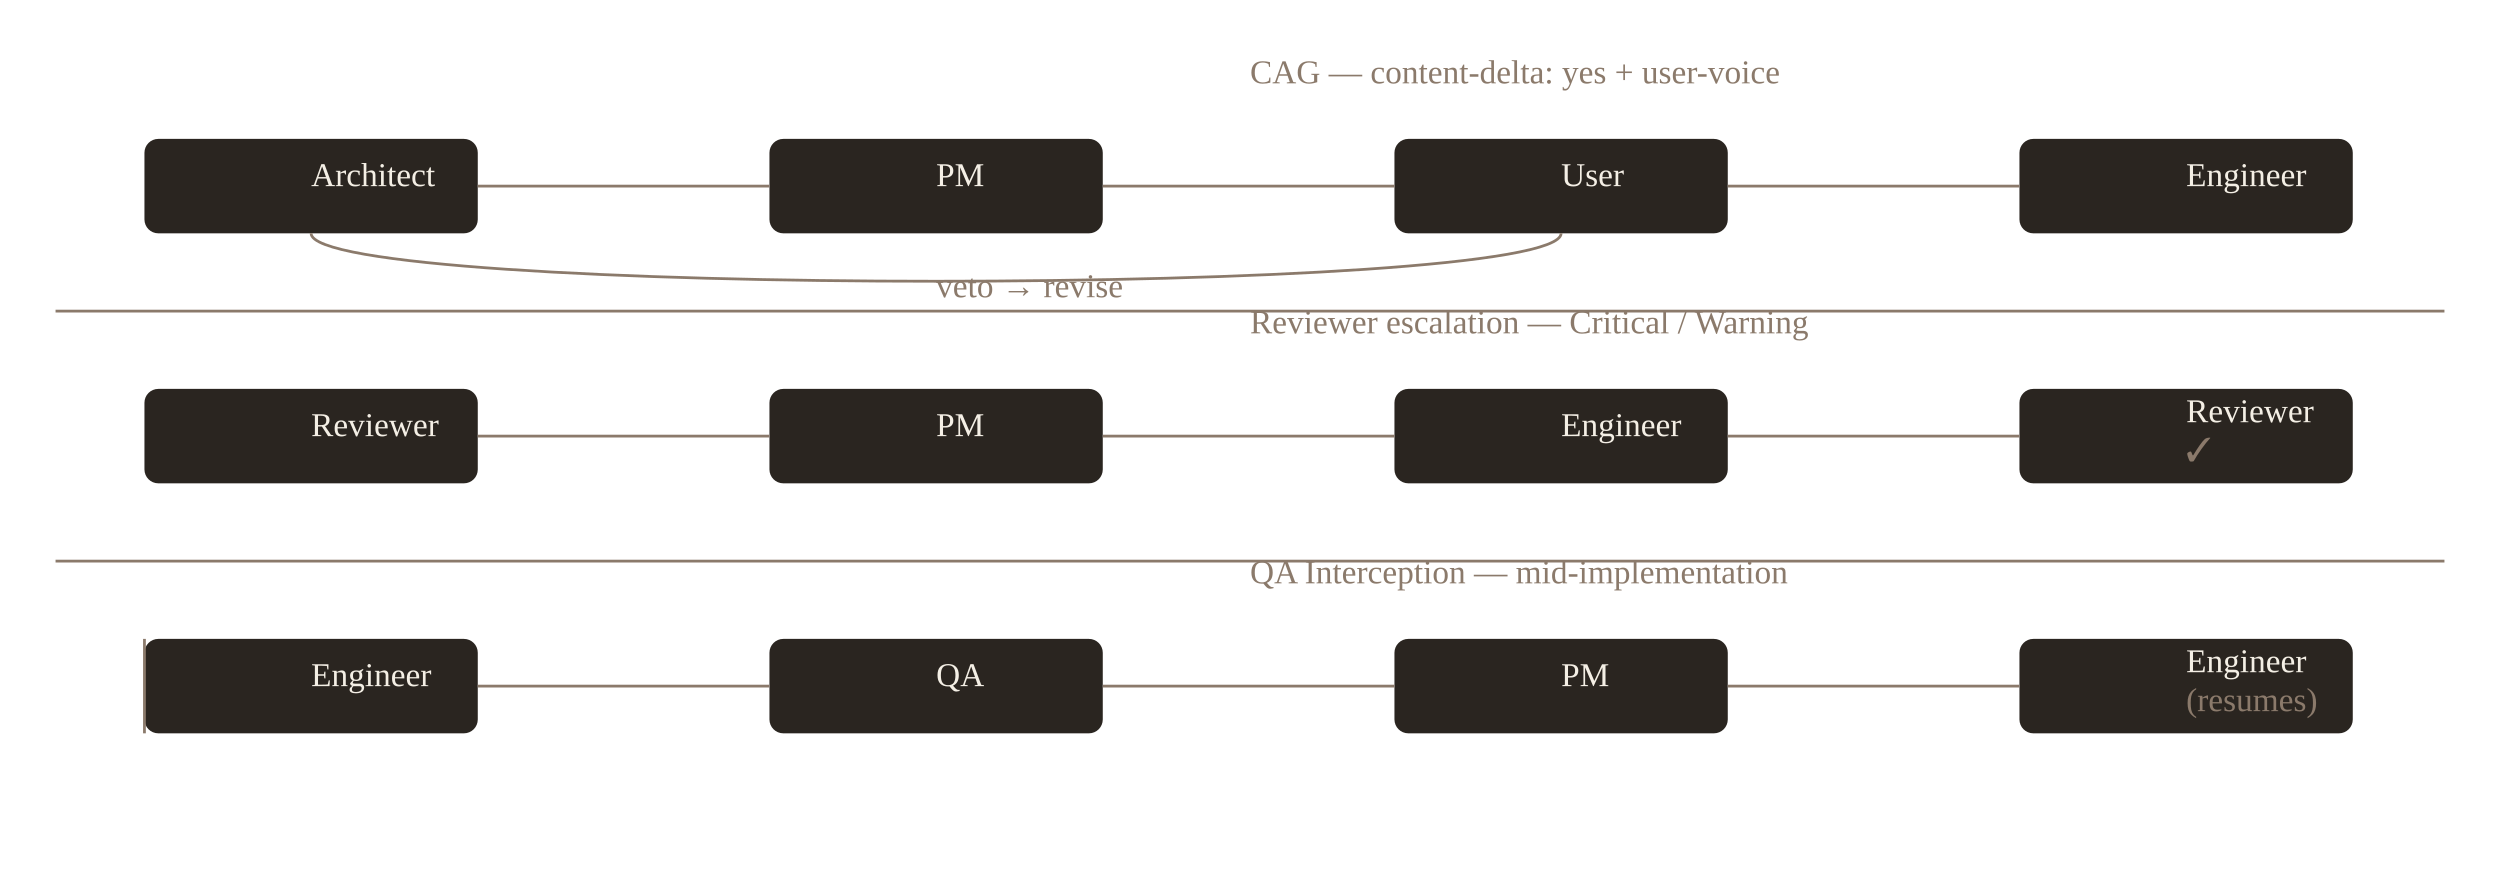
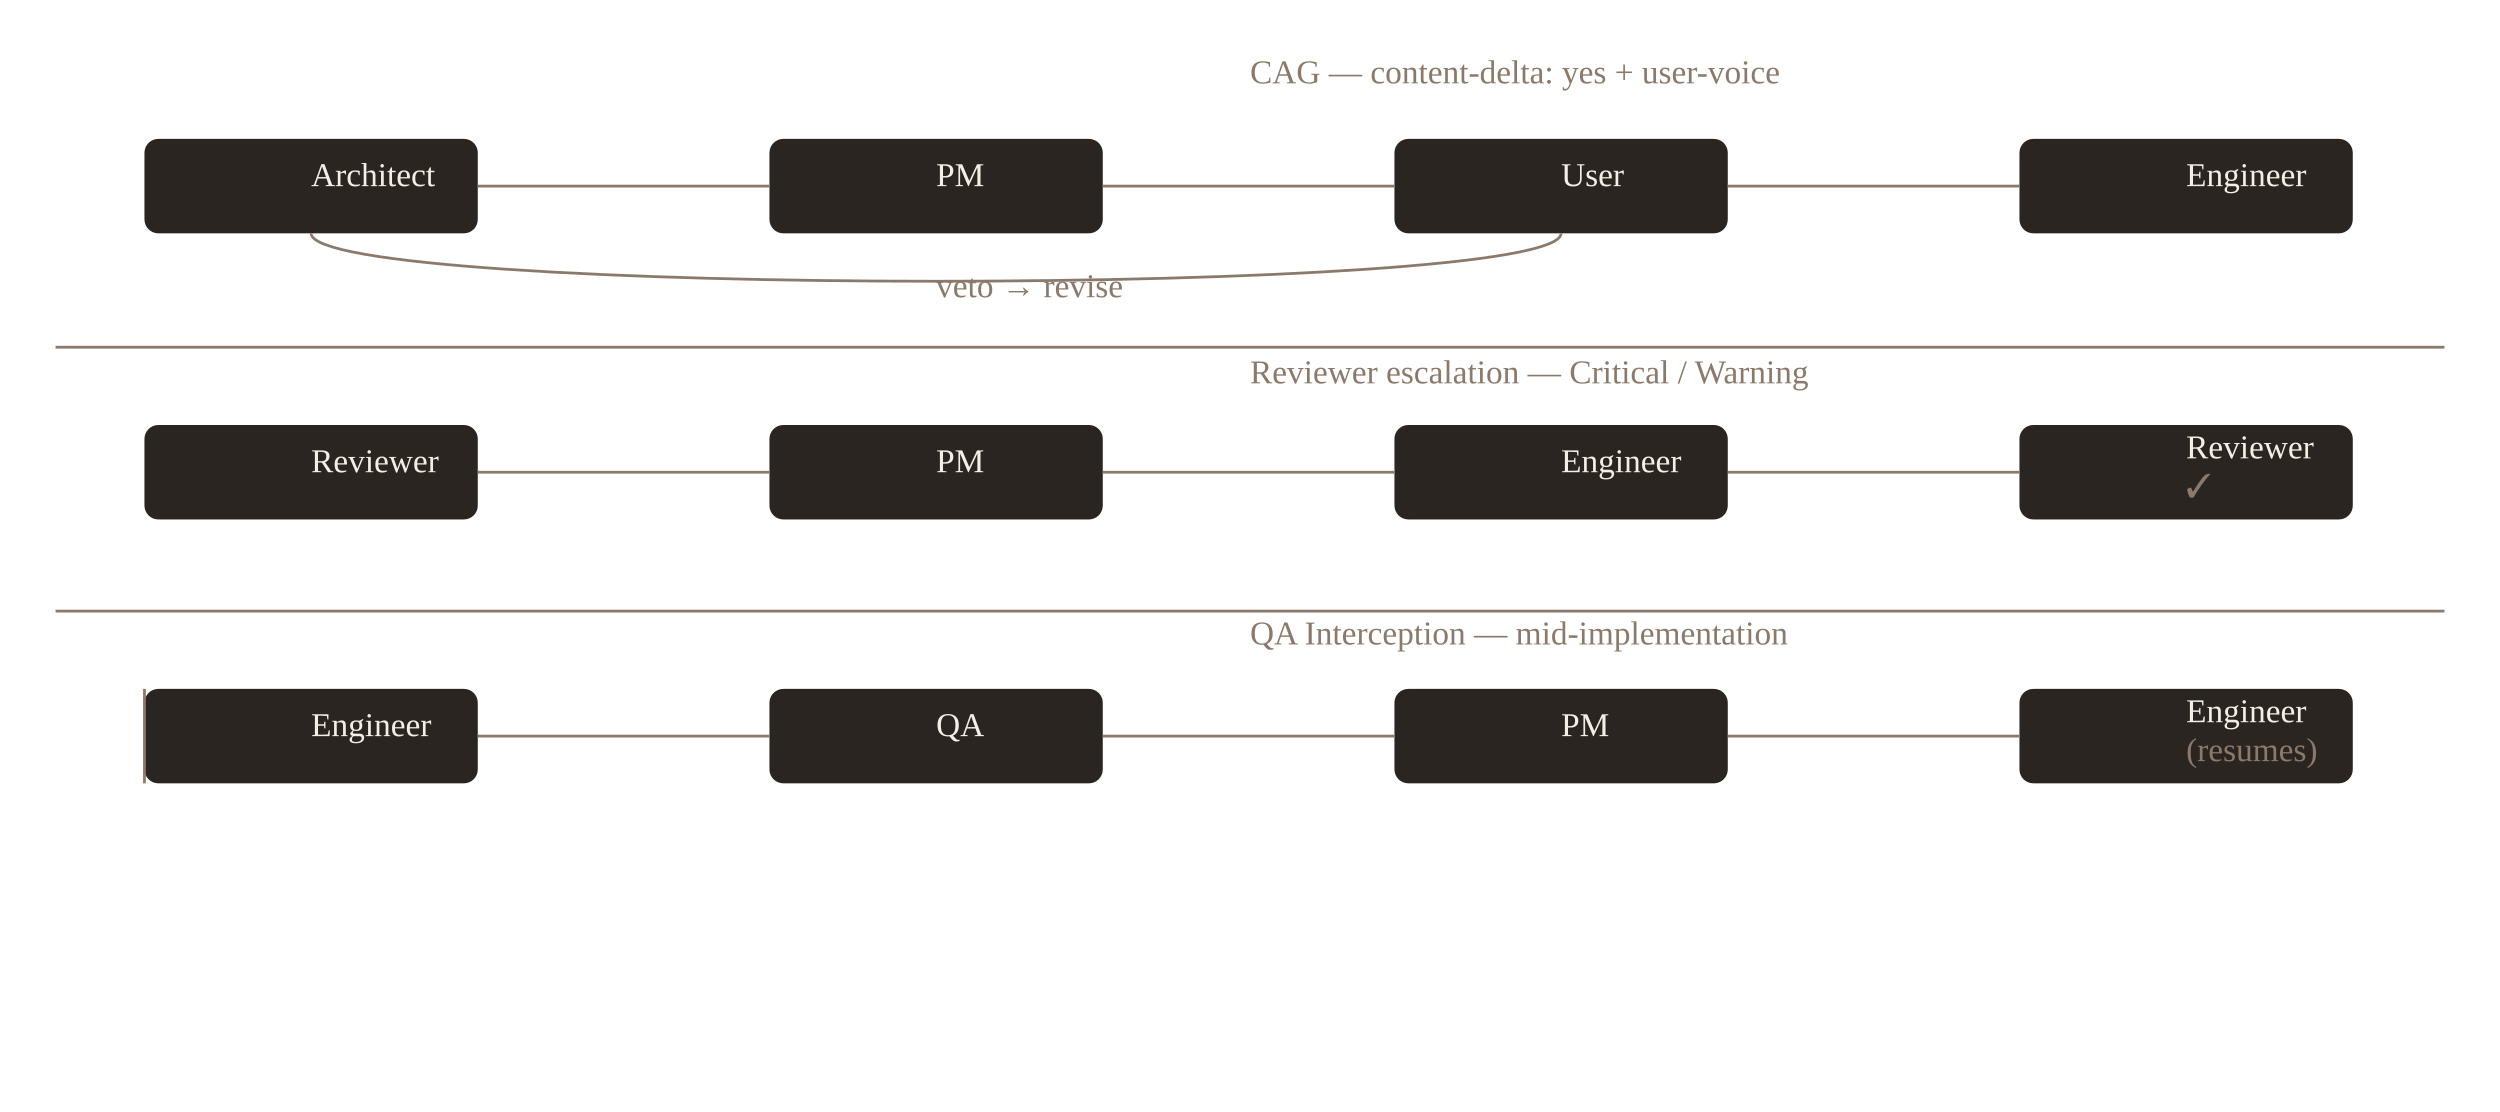
- <svg xmlns="http://www.w3.org/2000/svg" viewBox="0 0 900 320" width="900" height="320" aria-label="PM arbitration detail: CAG flow, Reviewer escalation, QA Interception">
+ <svg xmlns="http://www.w3.org/2000/svg" viewBox="0 0 900 400" width="900" height="400" aria-label="PM arbitration detail: CAG flow, Reviewer escalation, QA Interception">
  <defs>
    <marker id="arrowhead2" markerWidth="8" markerHeight="6" refX="8" refY="3" orient="auto">
      <polygon points="0 0, 8 3, 0 6" fill="#8B7A6B" />
    </marker>
  </defs>
  <text x="450" y="30" fontFamily="Geist Mono, monospace" fontSize="9" fill="#8B7A6B" textAnchor="middle">CAG — content-delta: yes + user-voice</text>
  <rect x="52" y="50" width="120" height="34" rx="5" fill="#2A2520" />
  <rect x="277" y="50" width="120" height="34" rx="5" fill="#2A2520" />
  <rect x="502" y="50" width="120" height="34" rx="5" fill="#2A2520" />
  <rect x="727" y="50" width="120" height="34" rx="5" fill="#2A2520" />
  <text x="112" y="67" fontFamily="Geist Mono, monospace" fontSize="12" fontWeight="700" fill="#F4EFE5" textAnchor="middle" dominantBaseline="middle">Architect</text>
  <text x="337" y="67" fontFamily="Geist Mono, monospace" fontSize="12" fontWeight="700" fill="#F4EFE5" textAnchor="middle" dominantBaseline="middle">PM</text>
  <text x="562" y="67" fontFamily="Geist Mono, monospace" fontSize="12" fontWeight="700" fill="#F4EFE5" textAnchor="middle" dominantBaseline="middle">User</text>
  <text x="787" y="67" fontFamily="Geist Mono, monospace" fontSize="12" fontWeight="700" fill="#F4EFE5" textAnchor="middle" dominantBaseline="middle">Engineer</text>
  <line x1="172" y1="67" x2="277" y2="67" stroke="#8B7A6B" strokeWidth="1.5" fill="none" markerEnd="url(#arrowhead2)" />
  <line x1="397" y1="67" x2="502" y2="67" stroke="#8B7A6B" strokeWidth="1.5" fill="none" markerEnd="url(#arrowhead2)" />
  <line x1="622" y1="67" x2="727" y2="67" stroke="#8B7A6B" strokeWidth="1.5" fill="none" markerEnd="url(#arrowhead2)" />
  <path d="M 562,84 C 562,107 112,107 112,84" stroke="#8B7A6B" strokeWidth="1" strokeDasharray="4 3" fill="none" markerEnd="url(#arrowhead2)" />
  <text x="337" y="107" fontFamily="Geist Mono, monospace" fontSize="9" fill="#8B7A6B" textAnchor="middle">veto → revise</text>
-   <line x1="20" y1="112" x2="880" y2="112" stroke="#8B7A6B" strokeWidth="0.5" strokeOpacity="0.4" />
-   <text x="450" y="120" fontFamily="Geist Mono, monospace" fontSize="9" fill="#8B7A6B" textAnchor="middle">Reviewer escalation — Critical / Warning</text>
-   <rect x="52" y="140" width="120" height="34" rx="5" fill="#2A2520" />
-   <rect x="277" y="140" width="120" height="34" rx="5" fill="#2A2520" />
-   <rect x="502" y="140" width="120" height="34" rx="5" fill="#2A2520" />
-   <rect x="727" y="140" width="120" height="34" rx="5" fill="#2A2520" />
-   <text x="112" y="157" fontFamily="Geist Mono, monospace" fontSize="12" fontWeight="700" fill="#F4EFE5" textAnchor="middle" dominantBaseline="middle">Reviewer</text>
-   <text x="337" y="157" fontFamily="Geist Mono, monospace" fontSize="12" fontWeight="700" fill="#F4EFE5" textAnchor="middle" dominantBaseline="middle">PM</text>
-   <text x="562" y="157" fontFamily="Geist Mono, monospace" fontSize="12" fontWeight="700" fill="#F4EFE5" textAnchor="middle" dominantBaseline="middle">Engineer</text>
-   <text x="787" y="152" fontFamily="Geist Mono, monospace" fontSize="12" fontWeight="700" fill="#F4EFE5" textAnchor="middle" dominantBaseline="middle">Reviewer</text>
-   <text x="787" y="166" fontFamily="Geist Mono, monospace" fontSize="9" fill="#8B7A6B" textAnchor="middle">✓</text>
-   <line x1="172" y1="157" x2="277" y2="157" stroke="#8B7A6B" strokeWidth="1.5" fill="none" markerEnd="url(#arrowhead2)" />
-   <line x1="397" y1="157" x2="502" y2="157" stroke="#8B7A6B" strokeWidth="1.5" fill="none" markerEnd="url(#arrowhead2)" />
-   <line x1="622" y1="157" x2="727" y2="157" stroke="#8B7A6B" strokeWidth="1.5" fill="none" markerEnd="url(#arrowhead2)" />
-   <line x1="20" y1="202" x2="880" y2="202" stroke="#8B7A6B" strokeWidth="0.5" strokeOpacity="0.4" />
-   <text x="450" y="210" fontFamily="Geist Mono, monospace" fontSize="9" fill="#8B7A6B" textAnchor="middle">QA Interception — mid-implementation</text>
-   <rect x="52" y="230" width="120" height="34" rx="5" fill="#2A2520" />
-   <rect x="277" y="230" width="120" height="34" rx="5" fill="#2A2520" />
-   <rect x="502" y="230" width="120" height="34" rx="5" fill="#2A2520" />
-   <rect x="727" y="230" width="120" height="34" rx="5" fill="#2A2520" />
-   <text x="112" y="247" fontFamily="Geist Mono, monospace" fontSize="12" fontWeight="700" fill="#F4EFE5" textAnchor="middle" dominantBaseline="middle">Engineer</text>
-   <text x="337" y="247" fontFamily="Geist Mono, monospace" fontSize="12" fontWeight="700" fill="#F4EFE5" textAnchor="middle" dominantBaseline="middle">QA</text>
-   <text x="562" y="247" fontFamily="Geist Mono, monospace" fontSize="12" fontWeight="700" fill="#F4EFE5" textAnchor="middle" dominantBaseline="middle">PM</text>
-   <text x="787" y="242" fontFamily="Geist Mono, monospace" fontSize="12" fontWeight="700" fill="#F4EFE5" textAnchor="middle" dominantBaseline="middle">Engineer</text>
-   <text x="787" y="256" fontFamily="Geist Mono, monospace" fontSize="9" fill="#8B7A6B" textAnchor="middle">(resumes)</text>
-   <line x1="172" y1="247" x2="277" y2="247" stroke="#8B7A6B" strokeWidth="1.5" fill="none" markerEnd="url(#arrowhead2)" />
-   <line x1="397" y1="247" x2="502" y2="247" stroke="#8B7A6B" strokeWidth="1.5" fill="none" markerEnd="url(#arrowhead2)" />
-   <line x1="622" y1="247" x2="727" y2="247" stroke="#8B7A6B" strokeWidth="1.5" fill="none" markerEnd="url(#arrowhead2)" />
-   <line x1="52" y1="230" x2="52" y2="264" stroke="#8B7A6B" strokeWidth="1.5" strokeDasharray="3 2" />
+   <line x1="20" y1="125" x2="880" y2="125" stroke="#8B7A6B" strokeWidth="0.5" strokeOpacity="0.4" />
+   <text x="450" y="138" fontFamily="Geist Mono, monospace" fontSize="9" fill="#8B7A6B" textAnchor="middle">Reviewer escalation — Critical / Warning</text>
+   <rect x="52" y="153" width="120" height="34" rx="5" fill="#2A2520" />
+   <rect x="277" y="153" width="120" height="34" rx="5" fill="#2A2520" />
+   <rect x="502" y="153" width="120" height="34" rx="5" fill="#2A2520" />
+   <rect x="727" y="153" width="120" height="34" rx="5" fill="#2A2520" />
+   <text x="112" y="170" fontFamily="Geist Mono, monospace" fontSize="12" fontWeight="700" fill="#F4EFE5" textAnchor="middle" dominantBaseline="middle">Reviewer</text>
+   <text x="337" y="170" fontFamily="Geist Mono, monospace" fontSize="12" fontWeight="700" fill="#F4EFE5" textAnchor="middle" dominantBaseline="middle">PM</text>
+   <text x="562" y="170" fontFamily="Geist Mono, monospace" fontSize="12" fontWeight="700" fill="#F4EFE5" textAnchor="middle" dominantBaseline="middle">Engineer</text>
+   <text x="787" y="165" fontFamily="Geist Mono, monospace" fontSize="12" fontWeight="700" fill="#F4EFE5" textAnchor="middle" dominantBaseline="middle">Reviewer</text>
+   <text x="787" y="179" fontFamily="Geist Mono, monospace" fontSize="9" fill="#8B7A6B" textAnchor="middle">✓</text>
+   <line x1="172" y1="170" x2="277" y2="170" stroke="#8B7A6B" strokeWidth="1.5" fill="none" markerEnd="url(#arrowhead2)" />
+   <line x1="397" y1="170" x2="502" y2="170" stroke="#8B7A6B" strokeWidth="1.5" fill="none" markerEnd="url(#arrowhead2)" />
+   <line x1="622" y1="170" x2="727" y2="170" stroke="#8B7A6B" strokeWidth="1.5" fill="none" markerEnd="url(#arrowhead2)" />
+   <line x1="20" y1="220" x2="880" y2="220" stroke="#8B7A6B" strokeWidth="0.5" strokeOpacity="0.4" />
+   <text x="450" y="232" fontFamily="Geist Mono, monospace" fontSize="9" fill="#8B7A6B" textAnchor="middle">QA Interception — mid-implementation</text>
+   <rect x="52" y="248" width="120" height="34" rx="5" fill="#2A2520" />
+   <rect x="277" y="248" width="120" height="34" rx="5" fill="#2A2520" />
+   <rect x="502" y="248" width="120" height="34" rx="5" fill="#2A2520" />
+   <rect x="727" y="248" width="120" height="34" rx="5" fill="#2A2520" />
+   <text x="112" y="265" fontFamily="Geist Mono, monospace" fontSize="12" fontWeight="700" fill="#F4EFE5" textAnchor="middle" dominantBaseline="middle">Engineer</text>
+   <text x="337" y="265" fontFamily="Geist Mono, monospace" fontSize="12" fontWeight="700" fill="#F4EFE5" textAnchor="middle" dominantBaseline="middle">QA</text>
+   <text x="562" y="265" fontFamily="Geist Mono, monospace" fontSize="12" fontWeight="700" fill="#F4EFE5" textAnchor="middle" dominantBaseline="middle">PM</text>
+   <text x="787" y="260" fontFamily="Geist Mono, monospace" fontSize="12" fontWeight="700" fill="#F4EFE5" textAnchor="middle" dominantBaseline="middle">Engineer</text>
+   <text x="787" y="274" fontFamily="Geist Mono, monospace" fontSize="9" fill="#8B7A6B" textAnchor="middle">(resumes)</text>
+   <line x1="172" y1="265" x2="277" y2="265" stroke="#8B7A6B" strokeWidth="1.5" fill="none" markerEnd="url(#arrowhead2)" />
+   <line x1="397" y1="265" x2="502" y2="265" stroke="#8B7A6B" strokeWidth="1.5" fill="none" markerEnd="url(#arrowhead2)" />
+   <line x1="622" y1="265" x2="727" y2="265" stroke="#8B7A6B" strokeWidth="1.5" fill="none" markerEnd="url(#arrowhead2)" />
+   <line x1="52" y1="248" x2="52" y2="282" stroke="#8B7A6B" strokeWidth="1.5" strokeDasharray="3 2" />
</svg>
